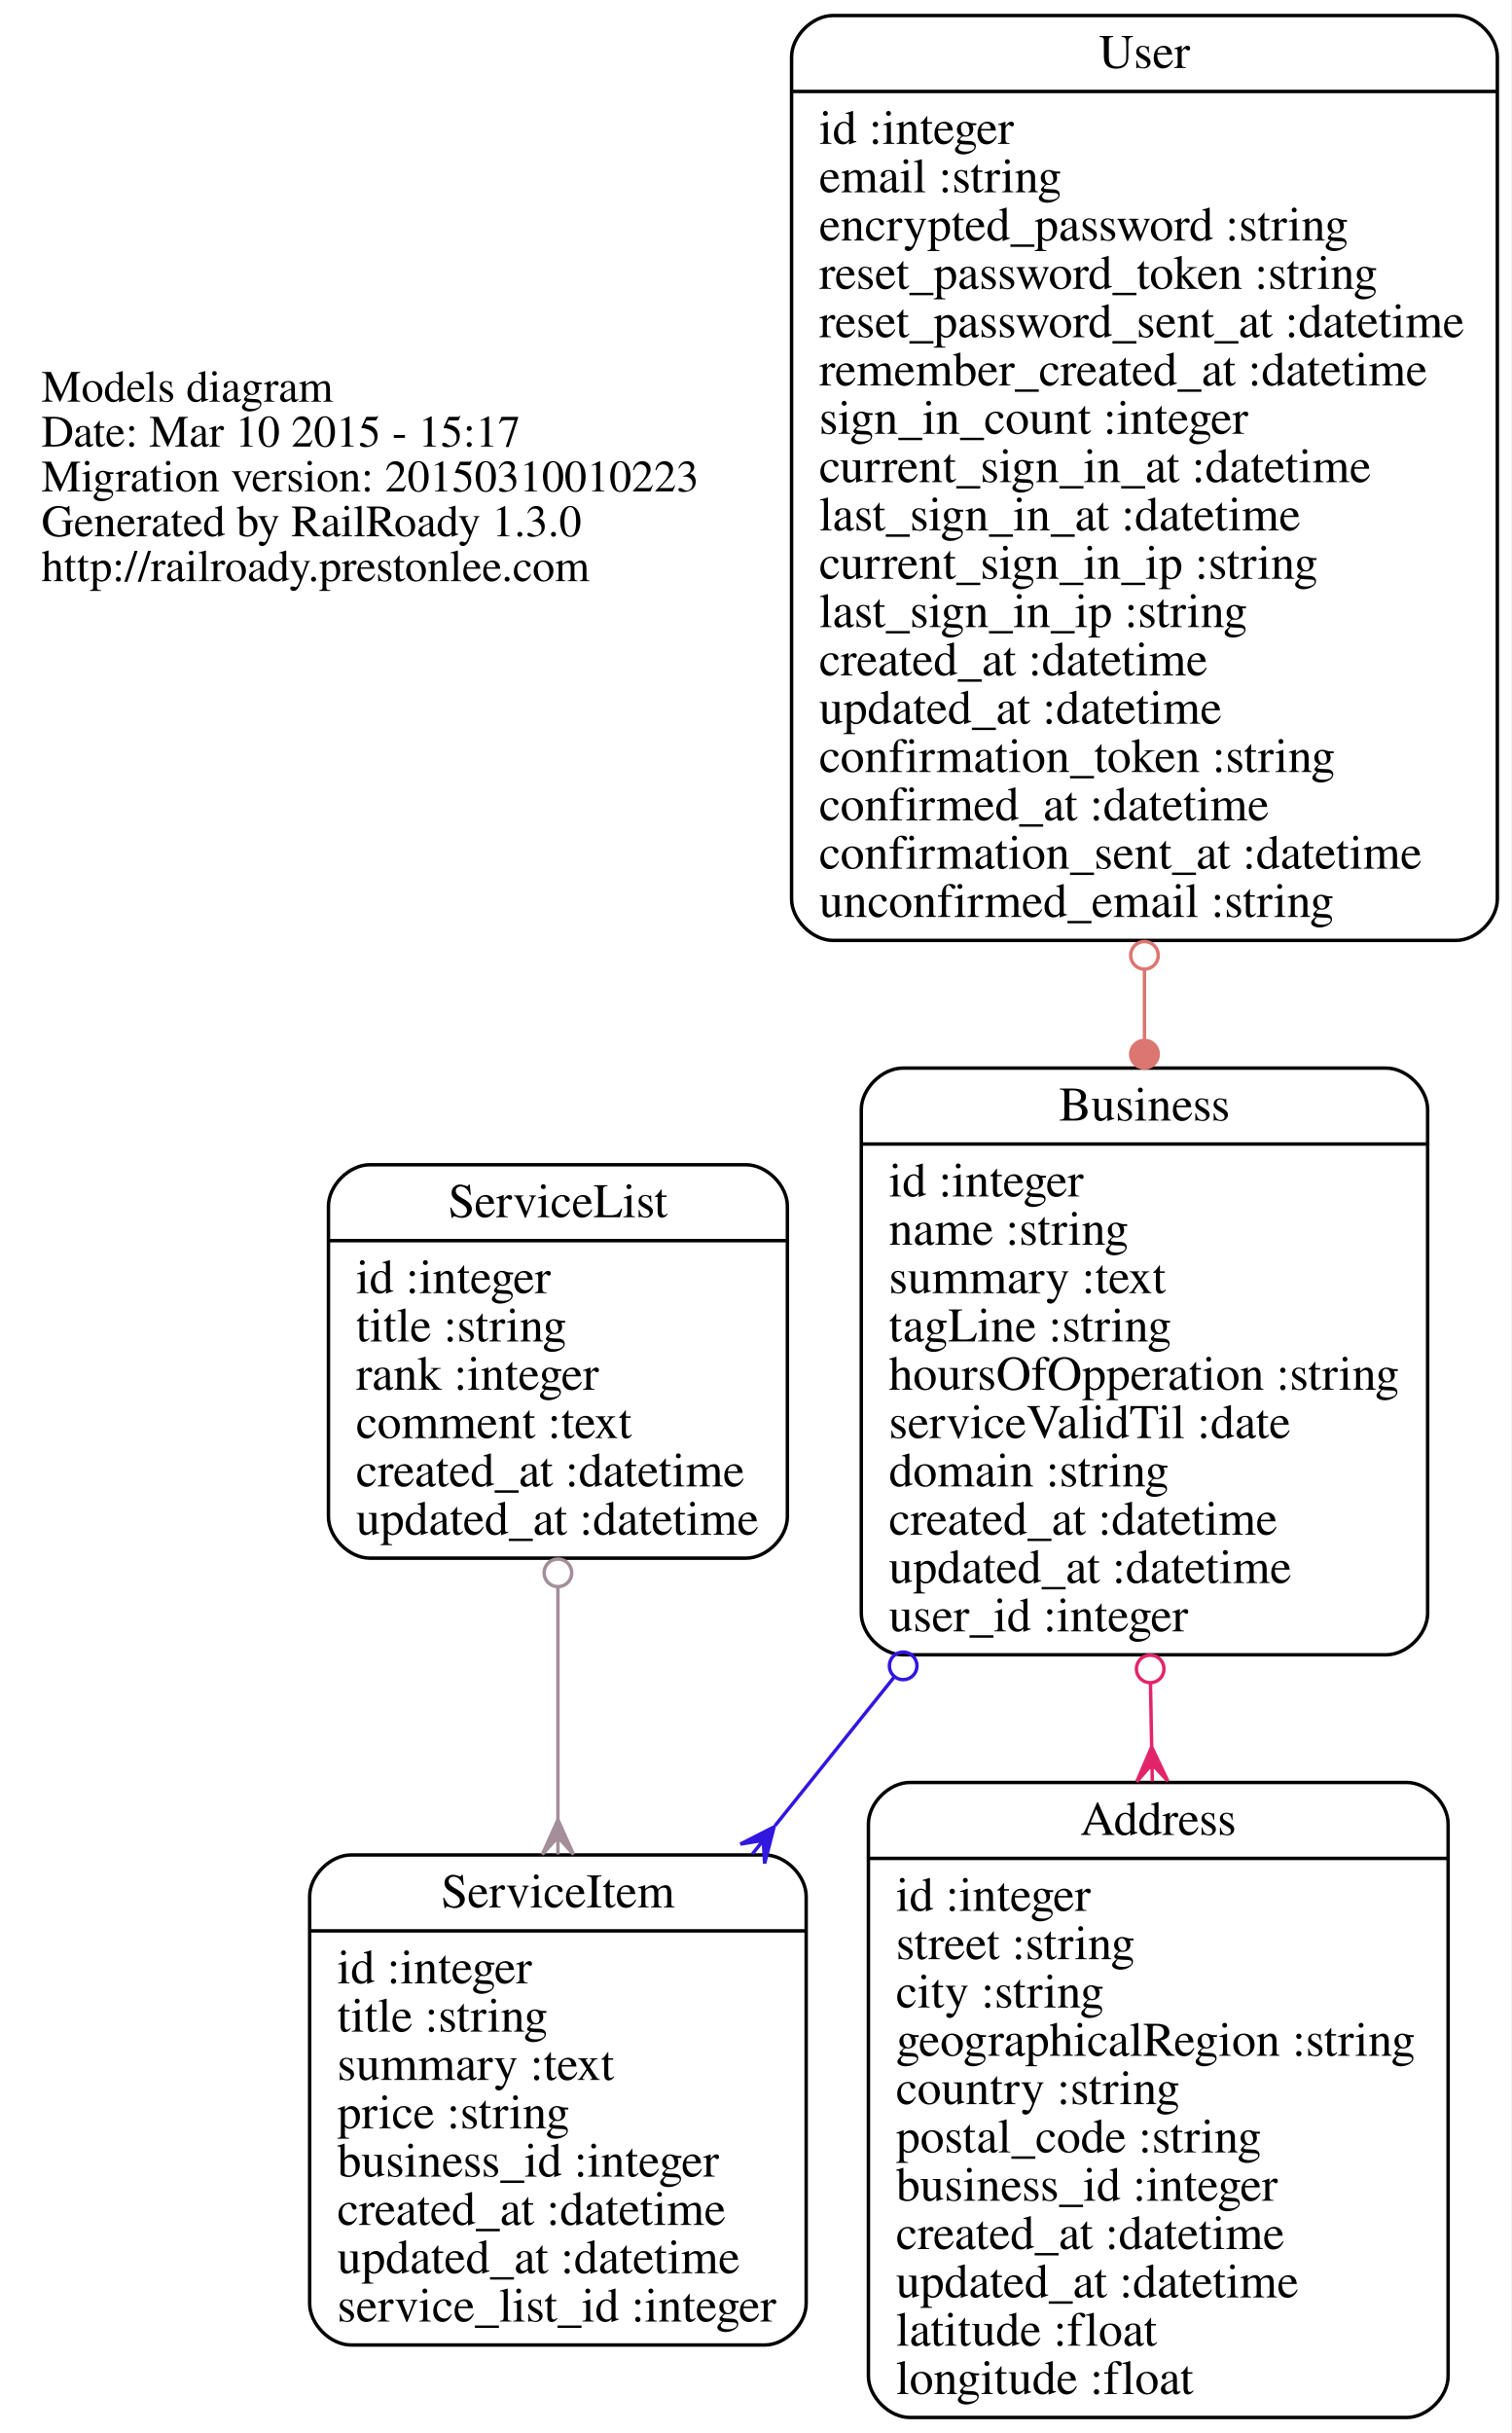
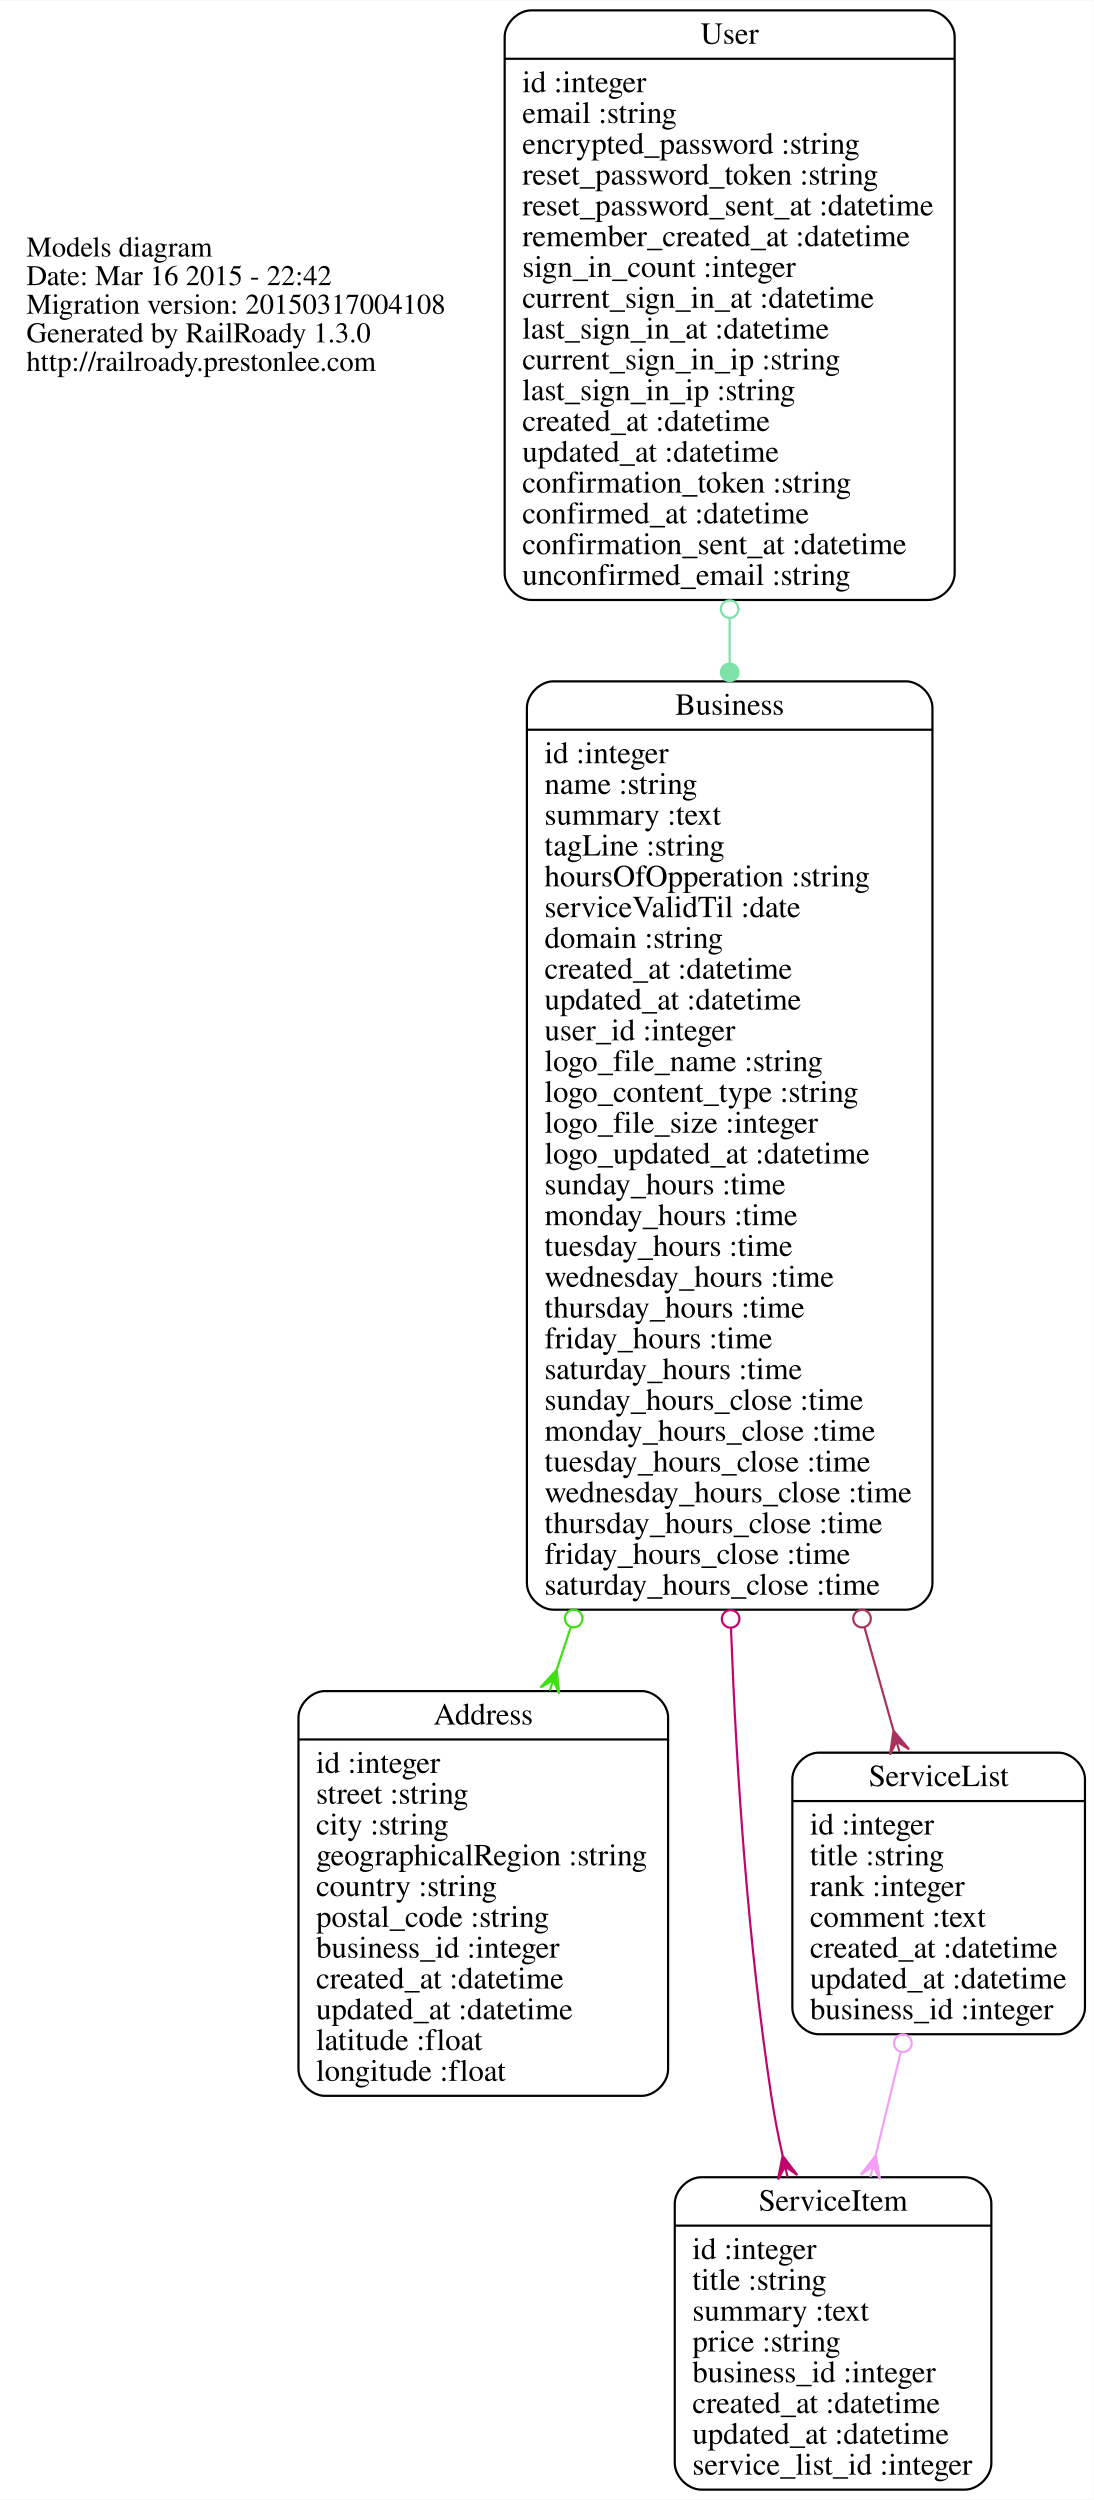
- <svg xmlns="http://www.w3.org/2000/svg" width="438pt" height="705pt" viewBox="0.00 0.00 437.97 705.00">
-   <g id="graph0" class="graph" transform="scale(1 1) rotate(0) translate(4 701)">
-     <polygon fill="white" stroke="none" points="-4,4 -4,-701 433.966,-701 433.966,4 -4,4" />
+ <svg xmlns="http://www.w3.org/2000/svg" width="497pt" height="1136pt" viewBox="0.00 0.00 497.19 1136.00">
+   <g id="graph0" class="graph" transform="scale(1 1) rotate(0) translate(4 1132)">
+     <polygon fill="white" stroke="none" points="-4,4 -4,-1132 493.193,-1132 493.193,4 -4,4" />
    <g id="node1" class="node">
-       <text text-anchor="start" x="8" y="-584.6" font-family="Times,serif" font-size="13.00">Models diagram</text>
-       <text text-anchor="start" x="8" y="-571.6" font-family="Times,serif" font-size="13.00">Date: Mar 10 2015 - 15:17</text>
-       <text text-anchor="start" x="8" y="-558.6" font-family="Times,serif" font-size="13.00">Migration version: 20150310010223</text>
-       <text text-anchor="start" x="8" y="-545.6" font-family="Times,serif" font-size="13.00">Generated by RailRoady 1.3.0</text>
-       <text text-anchor="start" x="8" y="-532.6" font-family="Times,serif" font-size="13.00">http://railroady.prestonlee.com</text>
+       <text text-anchor="start" x="8" y="-1015.6" font-family="Times,serif" font-size="13.00">Models diagram</text>
+       <text text-anchor="start" x="8" y="-1002.6" font-family="Times,serif" font-size="13.00">Date: Mar 16 2015 - 22:42</text>
+       <text text-anchor="start" x="8" y="-989.6" font-family="Times,serif" font-size="13.00">Migration version: 20150317004108</text>
+       <text text-anchor="start" x="8" y="-976.6" font-family="Times,serif" font-size="13.00">Generated by RailRoady 1.3.0</text>
+       <text text-anchor="start" x="8" y="-963.6" font-family="Times,serif" font-size="13.00">http://railroady.prestonlee.com</text>
    </g>
    <g id="node2" class="node">
-       <path fill="none" stroke="black" d="M259.679,-0.5C259.679,-0.5 403.697,-0.5 403.697,-0.5 409.697,-0.5 415.697,-6.5 415.697,-12.5 415.697,-12.5 415.697,-172.5 415.697,-172.5 415.697,-178.5 409.697,-184.5 403.697,-184.5 403.697,-184.5 259.679,-184.5 259.679,-184.5 253.679,-184.5 247.679,-178.5 247.679,-172.5 247.679,-172.5 247.679,-12.5 247.679,-12.5 247.679,-6.5 253.679,-0.5 259.679,-0.5" />
-       <text text-anchor="middle" x="331.688" y="-169.3" font-family="Times,serif" font-size="14.00">Address</text>
-       <polyline fill="none" stroke="black" points="247.679,-162.5 415.697,-162.5 " />
-       <text text-anchor="start" x="255.679" y="-147.3" font-family="Times,serif" font-size="14.00">id :integer</text>
-       <text text-anchor="start" x="255.679" y="-133.3" font-family="Times,serif" font-size="14.00">street :string</text>
-       <text text-anchor="start" x="255.679" y="-119.3" font-family="Times,serif" font-size="14.00">city :string</text>
-       <text text-anchor="start" x="255.679" y="-105.3" font-family="Times,serif" font-size="14.00">geographicalRegion :string</text>
-       <text text-anchor="start" x="255.679" y="-91.3" font-family="Times,serif" font-size="14.00">country :string</text>
-       <text text-anchor="start" x="255.679" y="-77.3" font-family="Times,serif" font-size="14.00">postal_code :string</text>
-       <text text-anchor="start" x="255.679" y="-63.3" font-family="Times,serif" font-size="14.00">business_id :integer</text>
-       <text text-anchor="start" x="255.679" y="-49.3" font-family="Times,serif" font-size="14.00">created_at :datetime</text>
-       <text text-anchor="start" x="255.679" y="-35.3" font-family="Times,serif" font-size="14.00">updated_at :datetime</text>
-       <text text-anchor="start" x="255.679" y="-21.3" font-family="Times,serif" font-size="14.00">latitude :float</text>
-       <text text-anchor="start" x="255.679" y="-7.3" font-family="Times,serif" font-size="14.00">longitude :float</text>
+       <path fill="none" stroke="black" d="M143.679,-179.5C143.679,-179.5 287.697,-179.5 287.697,-179.5 293.697,-179.5 299.697,-185.5 299.697,-191.5 299.697,-191.5 299.697,-351.5 299.697,-351.5 299.697,-357.5 293.697,-363.5 287.697,-363.5 287.697,-363.5 143.679,-363.5 143.679,-363.5 137.679,-363.5 131.679,-357.5 131.679,-351.5 131.679,-351.5 131.679,-191.5 131.679,-191.5 131.679,-185.5 137.679,-179.5 143.679,-179.5" />
+       <text text-anchor="middle" x="215.688" y="-348.3" font-family="Times,serif" font-size="14.00">Address</text>
+       <polyline fill="none" stroke="black" points="131.679,-341.5 299.697,-341.5 " />
+       <text text-anchor="start" x="139.679" y="-326.3" font-family="Times,serif" font-size="14.00">id :integer</text>
+       <text text-anchor="start" x="139.679" y="-312.3" font-family="Times,serif" font-size="14.00">street :string</text>
+       <text text-anchor="start" x="139.679" y="-298.3" font-family="Times,serif" font-size="14.00">city :string</text>
+       <text text-anchor="start" x="139.679" y="-284.3" font-family="Times,serif" font-size="14.00">geographicalRegion :string</text>
+       <text text-anchor="start" x="139.679" y="-270.3" font-family="Times,serif" font-size="14.00">country :string</text>
+       <text text-anchor="start" x="139.679" y="-256.3" font-family="Times,serif" font-size="14.00">postal_code :string</text>
+       <text text-anchor="start" x="139.679" y="-242.3" font-family="Times,serif" font-size="14.00">business_id :integer</text>
+       <text text-anchor="start" x="139.679" y="-228.3" font-family="Times,serif" font-size="14.00">created_at :datetime</text>
+       <text text-anchor="start" x="139.679" y="-214.3" font-family="Times,serif" font-size="14.00">updated_at :datetime</text>
+       <text text-anchor="start" x="139.679" y="-200.3" font-family="Times,serif" font-size="14.00">latitude :float</text>
+       <text text-anchor="start" x="139.679" y="-186.3" font-family="Times,serif" font-size="14.00">longitude :float</text>
    </g>
    <g id="node3" class="node">
-       <path fill="none" stroke="black" d="M257.617,-221.5C257.617,-221.5 397.759,-221.5 397.759,-221.5 403.759,-221.5 409.759,-227.5 409.759,-233.5 409.759,-233.5 409.759,-379.5 409.759,-379.5 409.759,-385.5 403.759,-391.5 397.759,-391.5 397.759,-391.5 257.617,-391.5 257.617,-391.5 251.617,-391.5 245.617,-385.5 245.617,-379.5 245.617,-379.5 245.617,-233.5 245.617,-233.5 245.617,-227.5 251.617,-221.5 257.617,-221.5" />
-       <text text-anchor="middle" x="327.688" y="-376.3" font-family="Times,serif" font-size="14.00">Business</text>
-       <polyline fill="none" stroke="black" points="245.617,-369.5 409.759,-369.5 " />
-       <text text-anchor="start" x="253.617" y="-354.3" font-family="Times,serif" font-size="14.00">id :integer</text>
-       <text text-anchor="start" x="253.617" y="-340.3" font-family="Times,serif" font-size="14.00">name :string</text>
-       <text text-anchor="start" x="253.617" y="-326.3" font-family="Times,serif" font-size="14.00">summary :text</text>
-       <text text-anchor="start" x="253.617" y="-312.3" font-family="Times,serif" font-size="14.00">tagLine :string</text>
-       <text text-anchor="start" x="253.617" y="-298.3" font-family="Times,serif" font-size="14.00">hoursOfOpperation :string</text>
-       <text text-anchor="start" x="253.617" y="-284.3" font-family="Times,serif" font-size="14.00">serviceValidTil :date</text>
-       <text text-anchor="start" x="253.617" y="-270.3" font-family="Times,serif" font-size="14.00">domain :string</text>
-       <text text-anchor="start" x="253.617" y="-256.3" font-family="Times,serif" font-size="14.00">created_at :datetime</text>
-       <text text-anchor="start" x="253.617" y="-242.3" font-family="Times,serif" font-size="14.00">updated_at :datetime</text>
-       <text text-anchor="start" x="253.617" y="-228.3" font-family="Times,serif" font-size="14.00">user_id :integer</text>
+       <path fill="none" stroke="black" d="M247.513,-400.5C247.513,-400.5 407.862,-400.5 407.862,-400.5 413.862,-400.5 419.862,-406.5 419.862,-412.5 419.862,-412.5 419.862,-810.5 419.862,-810.5 419.862,-816.5 413.862,-822.5 407.862,-822.5 407.862,-822.5 247.513,-822.5 247.513,-822.5 241.513,-822.5 235.513,-816.5 235.513,-810.5 235.513,-810.5 235.513,-412.5 235.513,-412.5 235.513,-406.5 241.513,-400.5 247.513,-400.5" />
+       <text text-anchor="middle" x="327.688" y="-807.3" font-family="Times,serif" font-size="14.00">Business</text>
+       <polyline fill="none" stroke="black" points="235.513,-800.5 419.862,-800.5 " />
+       <text text-anchor="start" x="243.513" y="-785.3" font-family="Times,serif" font-size="14.00">id :integer</text>
+       <text text-anchor="start" x="243.513" y="-771.3" font-family="Times,serif" font-size="14.00">name :string</text>
+       <text text-anchor="start" x="243.513" y="-757.3" font-family="Times,serif" font-size="14.00">summary :text</text>
+       <text text-anchor="start" x="243.513" y="-743.3" font-family="Times,serif" font-size="14.00">tagLine :string</text>
+       <text text-anchor="start" x="243.513" y="-729.3" font-family="Times,serif" font-size="14.00">hoursOfOpperation :string</text>
+       <text text-anchor="start" x="243.513" y="-715.3" font-family="Times,serif" font-size="14.00">serviceValidTil :date</text>
+       <text text-anchor="start" x="243.513" y="-701.3" font-family="Times,serif" font-size="14.00">domain :string</text>
+       <text text-anchor="start" x="243.513" y="-687.3" font-family="Times,serif" font-size="14.00">created_at :datetime</text>
+       <text text-anchor="start" x="243.513" y="-673.3" font-family="Times,serif" font-size="14.00">updated_at :datetime</text>
+       <text text-anchor="start" x="243.513" y="-659.3" font-family="Times,serif" font-size="14.00">user_id :integer</text>
+       <text text-anchor="start" x="243.513" y="-645.3" font-family="Times,serif" font-size="14.00">logo_file_name :string</text>
+       <text text-anchor="start" x="243.513" y="-631.3" font-family="Times,serif" font-size="14.00">logo_content_type :string</text>
+       <text text-anchor="start" x="243.513" y="-617.3" font-family="Times,serif" font-size="14.00">logo_file_size :integer</text>
+       <text text-anchor="start" x="243.513" y="-603.3" font-family="Times,serif" font-size="14.00">logo_updated_at :datetime</text>
+       <text text-anchor="start" x="243.513" y="-589.3" font-family="Times,serif" font-size="14.00">sunday_hours :time</text>
+       <text text-anchor="start" x="243.513" y="-575.3" font-family="Times,serif" font-size="14.00">monday_hours :time</text>
+       <text text-anchor="start" x="243.513" y="-561.3" font-family="Times,serif" font-size="14.00">tuesday_hours :time</text>
+       <text text-anchor="start" x="243.513" y="-547.3" font-family="Times,serif" font-size="14.00">wednesday_hours :time</text>
+       <text text-anchor="start" x="243.513" y="-533.3" font-family="Times,serif" font-size="14.00">thursday_hours :time</text>
+       <text text-anchor="start" x="243.513" y="-519.3" font-family="Times,serif" font-size="14.00">friday_hours :time</text>
+       <text text-anchor="start" x="243.513" y="-505.3" font-family="Times,serif" font-size="14.00">saturday_hours :time</text>
+       <text text-anchor="start" x="243.513" y="-491.3" font-family="Times,serif" font-size="14.00">sunday_hours_close :time</text>
+       <text text-anchor="start" x="243.513" y="-477.3" font-family="Times,serif" font-size="14.00">monday_hours_close :time</text>
+       <text text-anchor="start" x="243.513" y="-463.3" font-family="Times,serif" font-size="14.00">tuesday_hours_close :time</text>
+       <text text-anchor="start" x="243.513" y="-449.3" font-family="Times,serif" font-size="14.00">wednesday_hours_close :time</text>
+       <text text-anchor="start" x="243.513" y="-435.3" font-family="Times,serif" font-size="14.00">thursday_hours_close :time</text>
+       <text text-anchor="start" x="243.513" y="-421.3" font-family="Times,serif" font-size="14.00">friday_hours_close :time</text>
+       <text text-anchor="start" x="243.513" y="-407.3" font-family="Times,serif" font-size="14.00">saturday_hours_close :time</text>
    </g>
    <g id="edge1" class="edge">
-       <path fill="none" stroke="#e2256b" d="M329.43,-213.183C329.543,-207.154 329.658,-201.065 329.773,-194.996" />
-       <ellipse fill="none" stroke="#e2256b" cx="329.35" cy="-217.408" rx="4" ry="4" />
-       <polygon fill="#e2256b" stroke="#e2256b" points="329.776,-194.814 334.464,-184.9 329.87,-189.815 329.965,-184.815 329.965,-184.815 329.965,-184.815 329.87,-189.815 325.466,-184.73 329.776,-194.814 329.776,-194.814" />
+       <path fill="none" stroke="#3fdf13" d="M255.496,-392.636C253.335,-386.113 251.208,-379.696 249.132,-373.429" />
+       <ellipse fill="none" stroke="#3fdf13" cx="256.772" cy="-396.486" rx="4" ry="4" />
+       <polygon fill="#3fdf13" stroke="#3fdf13" points="249.057,-373.203 250.183,-362.295 247.484,-368.456 245.911,-363.71 245.911,-363.71 245.911,-363.71 247.484,-368.456 241.64,-365.126 249.057,-373.203 249.057,-373.203" />
    </g>
    <g id="node4" class="node">
-       <path fill="none" stroke="black" d="M97.734,-21.5C97.734,-21.5 217.641,-21.5 217.641,-21.5 223.641,-21.5 229.641,-27.5 229.641,-33.5 229.641,-33.5 229.641,-151.5 229.641,-151.5 229.641,-157.5 223.641,-163.5 217.641,-163.5 217.641,-163.5 97.734,-163.5 97.734,-163.5 91.734,-163.5 85.734,-157.5 85.734,-151.5 85.734,-151.5 85.734,-33.5 85.734,-33.5 85.734,-27.5 91.734,-21.5 97.734,-21.5" />
-       <text text-anchor="middle" x="157.688" y="-148.3" font-family="Times,serif" font-size="14.00">ServiceItem</text>
-       <polyline fill="none" stroke="black" points="85.734,-141.5 229.641,-141.5 " />
-       <text text-anchor="start" x="93.734" y="-126.3" font-family="Times,serif" font-size="14.00">id :integer</text>
-       <text text-anchor="start" x="93.734" y="-112.3" font-family="Times,serif" font-size="14.00">title :string</text>
-       <text text-anchor="start" x="93.734" y="-98.3" font-family="Times,serif" font-size="14.00">summary :text</text>
-       <text text-anchor="start" x="93.734" y="-84.3" font-family="Times,serif" font-size="14.00">price :string</text>
-       <text text-anchor="start" x="93.734" y="-70.3" font-family="Times,serif" font-size="14.00">business_id :integer</text>
-       <text text-anchor="start" x="93.734" y="-56.3" font-family="Times,serif" font-size="14.00">created_at :datetime</text>
-       <text text-anchor="start" x="93.734" y="-42.3" font-family="Times,serif" font-size="14.00">updated_at :datetime</text>
-       <text text-anchor="start" x="93.734" y="-28.3" font-family="Times,serif" font-size="14.00">service_list_id :integer</text>
+       <path fill="none" stroke="black" d="M314.734,-0.5C314.734,-0.5 434.641,-0.5 434.641,-0.5 440.641,-0.5 446.641,-6.5 446.641,-12.5 446.641,-12.5 446.641,-130.5 446.641,-130.5 446.641,-136.5 440.641,-142.5 434.641,-142.5 434.641,-142.5 314.734,-142.5 314.734,-142.5 308.734,-142.5 302.734,-136.5 302.734,-130.5 302.734,-130.5 302.734,-12.5 302.734,-12.5 302.734,-6.5 308.734,-0.5 314.734,-0.5" />
+       <text text-anchor="middle" x="374.688" y="-127.3" font-family="Times,serif" font-size="14.00">ServiceItem</text>
+       <polyline fill="none" stroke="black" points="302.734,-120.5 446.641,-120.5 " />
+       <text text-anchor="start" x="310.734" y="-105.3" font-family="Times,serif" font-size="14.00">id :integer</text>
+       <text text-anchor="start" x="310.734" y="-91.3" font-family="Times,serif" font-size="14.00">title :string</text>
+       <text text-anchor="start" x="310.734" y="-77.3" font-family="Times,serif" font-size="14.00">summary :text</text>
+       <text text-anchor="start" x="310.734" y="-63.3" font-family="Times,serif" font-size="14.00">price :string</text>
+       <text text-anchor="start" x="310.734" y="-49.3" font-family="Times,serif" font-size="14.00">business_id :integer</text>
+       <text text-anchor="start" x="310.734" y="-35.3" font-family="Times,serif" font-size="14.00">created_at :datetime</text>
+       <text text-anchor="start" x="310.734" y="-21.3" font-family="Times,serif" font-size="14.00">updated_at :datetime</text>
+       <text text-anchor="start" x="310.734" y="-7.3" font-family="Times,serif" font-size="14.00">service_list_id :integer</text>
    </g>
    <g id="edge2" class="edge">
-       <path fill="none" stroke="#3117df" d="M255.21,-215.117C243.712,-200.778 231.901,-186.049 220.645,-172.011" />
-       <ellipse fill="none" stroke="#3117df" cx="257.753" cy="-218.287" rx="4" ry="4" />
-       <polygon fill="#3117df" stroke="#3117df" points="220.343,-171.635 217.598,-161.018 217.215,-167.734 214.087,-163.834 214.087,-163.834 214.087,-163.834 217.215,-167.734 210.577,-166.649 220.343,-171.635 220.343,-171.635" />
+       <path fill="none" stroke="#c1046d" d="M328.279,-391.99C330.878,-323.504 336.245,-247.837 346.688,-179 348,-170.348 349.739,-161.385 351.708,-152.499" />
+       <ellipse fill="none" stroke="#c1046d" cx="328.121" cy="-396.309" rx="4" ry="4" />
+       <polygon fill="#c1046d" stroke="#c1046d" points="351.763,-152.262 358.404,-143.536 352.892,-147.391 354.02,-142.52 354.02,-142.52 354.02,-142.52 352.892,-147.391 349.637,-141.504 351.763,-152.262 351.763,-152.262" />
    </g>
    <g id="node5" class="node">
-       <path fill="none" stroke="black" d="M103.182,-249.5C103.182,-249.5 212.193,-249.5 212.193,-249.5 218.193,-249.5 224.193,-255.5 224.193,-261.5 224.193,-261.5 224.193,-351.5 224.193,-351.5 224.193,-357.5 218.193,-363.5 212.193,-363.5 212.193,-363.5 103.182,-363.5 103.182,-363.5 97.182,-363.5 91.182,-357.5 91.182,-351.5 91.182,-351.5 91.182,-261.5 91.182,-261.5 91.182,-255.5 97.182,-249.5 103.182,-249.5" />
-       <text text-anchor="middle" x="157.688" y="-348.3" font-family="Times,serif" font-size="14.00">ServiceList</text>
-       <polyline fill="none" stroke="black" points="91.182,-341.5 224.193,-341.5 " />
-       <text text-anchor="start" x="99.182" y="-326.3" font-family="Times,serif" font-size="14.00">id :integer</text>
-       <text text-anchor="start" x="99.182" y="-312.3" font-family="Times,serif" font-size="14.00">title :string</text>
-       <text text-anchor="start" x="99.182" y="-298.3" font-family="Times,serif" font-size="14.00">rank :integer</text>
-       <text text-anchor="start" x="99.182" y="-284.3" font-family="Times,serif" font-size="14.00">comment :text</text>
-       <text text-anchor="start" x="99.182" y="-270.3" font-family="Times,serif" font-size="14.00">created_at :datetime</text>
-       <text text-anchor="start" x="99.182" y="-256.3" font-family="Times,serif" font-size="14.00">updated_at :datetime</text>
+       <path fill="none" stroke="black" d="M368.182,-207.5C368.182,-207.5 477.193,-207.5 477.193,-207.5 483.193,-207.5 489.193,-213.5 489.193,-219.5 489.193,-219.5 489.193,-323.5 489.193,-323.5 489.193,-329.5 483.193,-335.5 477.193,-335.5 477.193,-335.5 368.182,-335.5 368.182,-335.5 362.182,-335.5 356.182,-329.5 356.182,-323.5 356.182,-323.5 356.182,-219.5 356.182,-219.5 356.182,-213.5 362.182,-207.5 368.182,-207.5" />
+       <text text-anchor="middle" x="422.688" y="-320.3" font-family="Times,serif" font-size="14.00">ServiceList</text>
+       <polyline fill="none" stroke="black" points="356.182,-313.5 489.193,-313.5 " />
+       <text text-anchor="start" x="364.182" y="-298.3" font-family="Times,serif" font-size="14.00">id :integer</text>
+       <text text-anchor="start" x="364.182" y="-284.3" font-family="Times,serif" font-size="14.00">title :string</text>
+       <text text-anchor="start" x="364.182" y="-270.3" font-family="Times,serif" font-size="14.00">rank :integer</text>
+       <text text-anchor="start" x="364.182" y="-256.3" font-family="Times,serif" font-size="14.00">comment :text</text>
+       <text text-anchor="start" x="364.182" y="-242.3" font-family="Times,serif" font-size="14.00">created_at :datetime</text>
+       <text text-anchor="start" x="364.182" y="-228.3" font-family="Times,serif" font-size="14.00">updated_at :datetime</text>
+       <text text-anchor="start" x="364.182" y="-214.3" font-family="Times,serif" font-size="14.00">business_id :integer</text>
    </g>
    <g id="edge3" class="edge">
-       <path fill="none" stroke="#a48e99" d="M157.688,-241.093C157.688,-219.879 157.688,-196.025 157.688,-173.779" />
-       <ellipse fill="none" stroke="#a48e99" cx="157.688" cy="-245.244" rx="4" ry="4" />
-       <polygon fill="#a48e99" stroke="#a48e99" points="157.688,-173.686 162.188,-163.686 157.688,-168.686 157.688,-163.686 157.688,-163.686 157.688,-163.686 157.688,-168.686 153.188,-163.686 157.688,-173.686 157.688,-173.686" />
+       <path fill="none" stroke="#aa325e" d="M388.978,-392.436C393.625,-375.901 398.08,-360.053 402.141,-345.602" />
+       <ellipse fill="none" stroke="#aa325e" cx="387.855" cy="-396.433" rx="4" ry="4" />
+       <polygon fill="#aa325e" stroke="#aa325e" points="402.182,-345.457 409.22,-337.048 403.535,-340.644 404.888,-335.83 404.888,-335.83 404.888,-335.83 403.535,-340.644 400.556,-334.613 402.182,-345.457 402.182,-345.457" />
+     </g>
+     <g id="edge4" class="edge">
+       <path fill="none" stroke="#f49ff5" d="M405.471,-199.479C401.794,-184.314 397.886,-168.194 394.133,-152.711" />
+       <ellipse fill="none" stroke="#f49ff5" cx="406.426" cy="-203.42" rx="4" ry="4" />
+       <polygon fill="#f49ff5" stroke="#f49ff5" points="394.049,-152.363 396.066,-141.585 392.871,-147.504 391.693,-142.645 391.693,-142.645 391.693,-142.645 392.871,-147.504 387.319,-143.705 394.049,-152.363 394.049,-152.363" />
    </g>
    <g id="node6" class="node">
-       <path fill="none" stroke="black" d="M237.41,-428.5C237.41,-428.5 417.966,-428.5 417.966,-428.5 423.966,-428.5 429.966,-434.5 429.966,-440.5 429.966,-440.5 429.966,-684.5 429.966,-684.5 429.966,-690.5 423.966,-696.5 417.966,-696.5 417.966,-696.5 237.41,-696.5 237.41,-696.5 231.41,-696.5 225.41,-690.5 225.41,-684.5 225.41,-684.5 225.41,-440.5 225.41,-440.5 225.41,-434.5 231.41,-428.5 237.41,-428.5" />
-       <text text-anchor="middle" x="327.688" y="-681.3" font-family="Times,serif" font-size="14.00">User</text>
-       <polyline fill="none" stroke="black" points="225.41,-674.5 429.966,-674.5 " />
-       <text text-anchor="start" x="233.41" y="-659.3" font-family="Times,serif" font-size="14.00">id :integer</text>
-       <text text-anchor="start" x="233.41" y="-645.3" font-family="Times,serif" font-size="14.00">email :string</text>
-       <text text-anchor="start" x="233.41" y="-631.3" font-family="Times,serif" font-size="14.00">encrypted_password :string</text>
-       <text text-anchor="start" x="233.41" y="-617.3" font-family="Times,serif" font-size="14.00">reset_password_token :string</text>
-       <text text-anchor="start" x="233.41" y="-603.3" font-family="Times,serif" font-size="14.00">reset_password_sent_at :datetime</text>
-       <text text-anchor="start" x="233.41" y="-589.3" font-family="Times,serif" font-size="14.00">remember_created_at :datetime</text>
-       <text text-anchor="start" x="233.41" y="-575.3" font-family="Times,serif" font-size="14.00">sign_in_count :integer</text>
-       <text text-anchor="start" x="233.41" y="-561.3" font-family="Times,serif" font-size="14.00">current_sign_in_at :datetime</text>
-       <text text-anchor="start" x="233.41" y="-547.3" font-family="Times,serif" font-size="14.00">last_sign_in_at :datetime</text>
-       <text text-anchor="start" x="233.41" y="-533.3" font-family="Times,serif" font-size="14.00">current_sign_in_ip :string</text>
-       <text text-anchor="start" x="233.41" y="-519.3" font-family="Times,serif" font-size="14.00">last_sign_in_ip :string</text>
-       <text text-anchor="start" x="233.41" y="-505.3" font-family="Times,serif" font-size="14.00">created_at :datetime</text>
-       <text text-anchor="start" x="233.41" y="-491.3" font-family="Times,serif" font-size="14.00">updated_at :datetime</text>
-       <text text-anchor="start" x="233.41" y="-477.3" font-family="Times,serif" font-size="14.00">confirmation_token :string</text>
-       <text text-anchor="start" x="233.41" y="-463.3" font-family="Times,serif" font-size="14.00">confirmed_at :datetime</text>
-       <text text-anchor="start" x="233.41" y="-449.3" font-family="Times,serif" font-size="14.00">confirmation_sent_at :datetime</text>
-       <text text-anchor="start" x="233.41" y="-435.3" font-family="Times,serif" font-size="14.00">unconfirmed_email :string</text>
+       <path fill="none" stroke="black" d="M237.41,-859.5C237.41,-859.5 417.966,-859.5 417.966,-859.5 423.966,-859.5 429.966,-865.5 429.966,-871.5 429.966,-871.5 429.966,-1115.5 429.966,-1115.5 429.966,-1121.5 423.966,-1127.5 417.966,-1127.5 417.966,-1127.5 237.41,-1127.5 237.41,-1127.5 231.41,-1127.5 225.41,-1121.5 225.41,-1115.5 225.41,-1115.5 225.41,-871.5 225.41,-871.5 225.41,-865.5 231.41,-859.5 237.41,-859.5" />
+       <text text-anchor="middle" x="327.688" y="-1112.3" font-family="Times,serif" font-size="14.00">User</text>
+       <polyline fill="none" stroke="black" points="225.41,-1105.5 429.966,-1105.5 " />
+       <text text-anchor="start" x="233.41" y="-1090.3" font-family="Times,serif" font-size="14.00">id :integer</text>
+       <text text-anchor="start" x="233.41" y="-1076.3" font-family="Times,serif" font-size="14.00">email :string</text>
+       <text text-anchor="start" x="233.41" y="-1062.3" font-family="Times,serif" font-size="14.00">encrypted_password :string</text>
+       <text text-anchor="start" x="233.41" y="-1048.3" font-family="Times,serif" font-size="14.00">reset_password_token :string</text>
+       <text text-anchor="start" x="233.41" y="-1034.3" font-family="Times,serif" font-size="14.00">reset_password_sent_at :datetime</text>
+       <text text-anchor="start" x="233.41" y="-1020.3" font-family="Times,serif" font-size="14.00">remember_created_at :datetime</text>
+       <text text-anchor="start" x="233.41" y="-1006.3" font-family="Times,serif" font-size="14.00">sign_in_count :integer</text>
+       <text text-anchor="start" x="233.41" y="-992.3" font-family="Times,serif" font-size="14.00">current_sign_in_at :datetime</text>
+       <text text-anchor="start" x="233.41" y="-978.3" font-family="Times,serif" font-size="14.00">last_sign_in_at :datetime</text>
+       <text text-anchor="start" x="233.41" y="-964.3" font-family="Times,serif" font-size="14.00">current_sign_in_ip :string</text>
+       <text text-anchor="start" x="233.41" y="-950.3" font-family="Times,serif" font-size="14.00">last_sign_in_ip :string</text>
+       <text text-anchor="start" x="233.41" y="-936.3" font-family="Times,serif" font-size="14.00">created_at :datetime</text>
+       <text text-anchor="start" x="233.41" y="-922.3" font-family="Times,serif" font-size="14.00">updated_at :datetime</text>
+       <text text-anchor="start" x="233.41" y="-908.3" font-family="Times,serif" font-size="14.00">confirmation_token :string</text>
+       <text text-anchor="start" x="233.41" y="-894.3" font-family="Times,serif" font-size="14.00">confirmed_at :datetime</text>
+       <text text-anchor="start" x="233.41" y="-880.3" font-family="Times,serif" font-size="14.00">confirmation_sent_at :datetime</text>
+       <text text-anchor="start" x="233.41" y="-866.3" font-family="Times,serif" font-size="14.00">unconfirmed_email :string</text>
    </g>
-     <g id="edge4" class="edge">
-       <path fill="none" stroke="#db7670" d="M327.688,-420.019C327.688,-413.209 327.688,-406.455 327.688,-399.837" />
-       <ellipse fill="none" stroke="#db7670" cx="327.688" cy="-424.177" rx="4" ry="4" />
-       <ellipse fill="#db7670" stroke="#db7670" cx="327.688" cy="-395.533" rx="4" ry="4" />
+     <g id="edge5" class="edge">
+       <path fill="none" stroke="#7ee1a8" d="M327.688,-851.136C327.688,-844.398 327.688,-837.573 327.688,-830.698" />
+       <ellipse fill="none" stroke="#7ee1a8" cx="327.688" cy="-855.328" rx="4" ry="4" />
+       <ellipse fill="#7ee1a8" stroke="#7ee1a8" cx="327.688" cy="-826.606" rx="4" ry="4" />
    </g>
  </g>
</svg>
